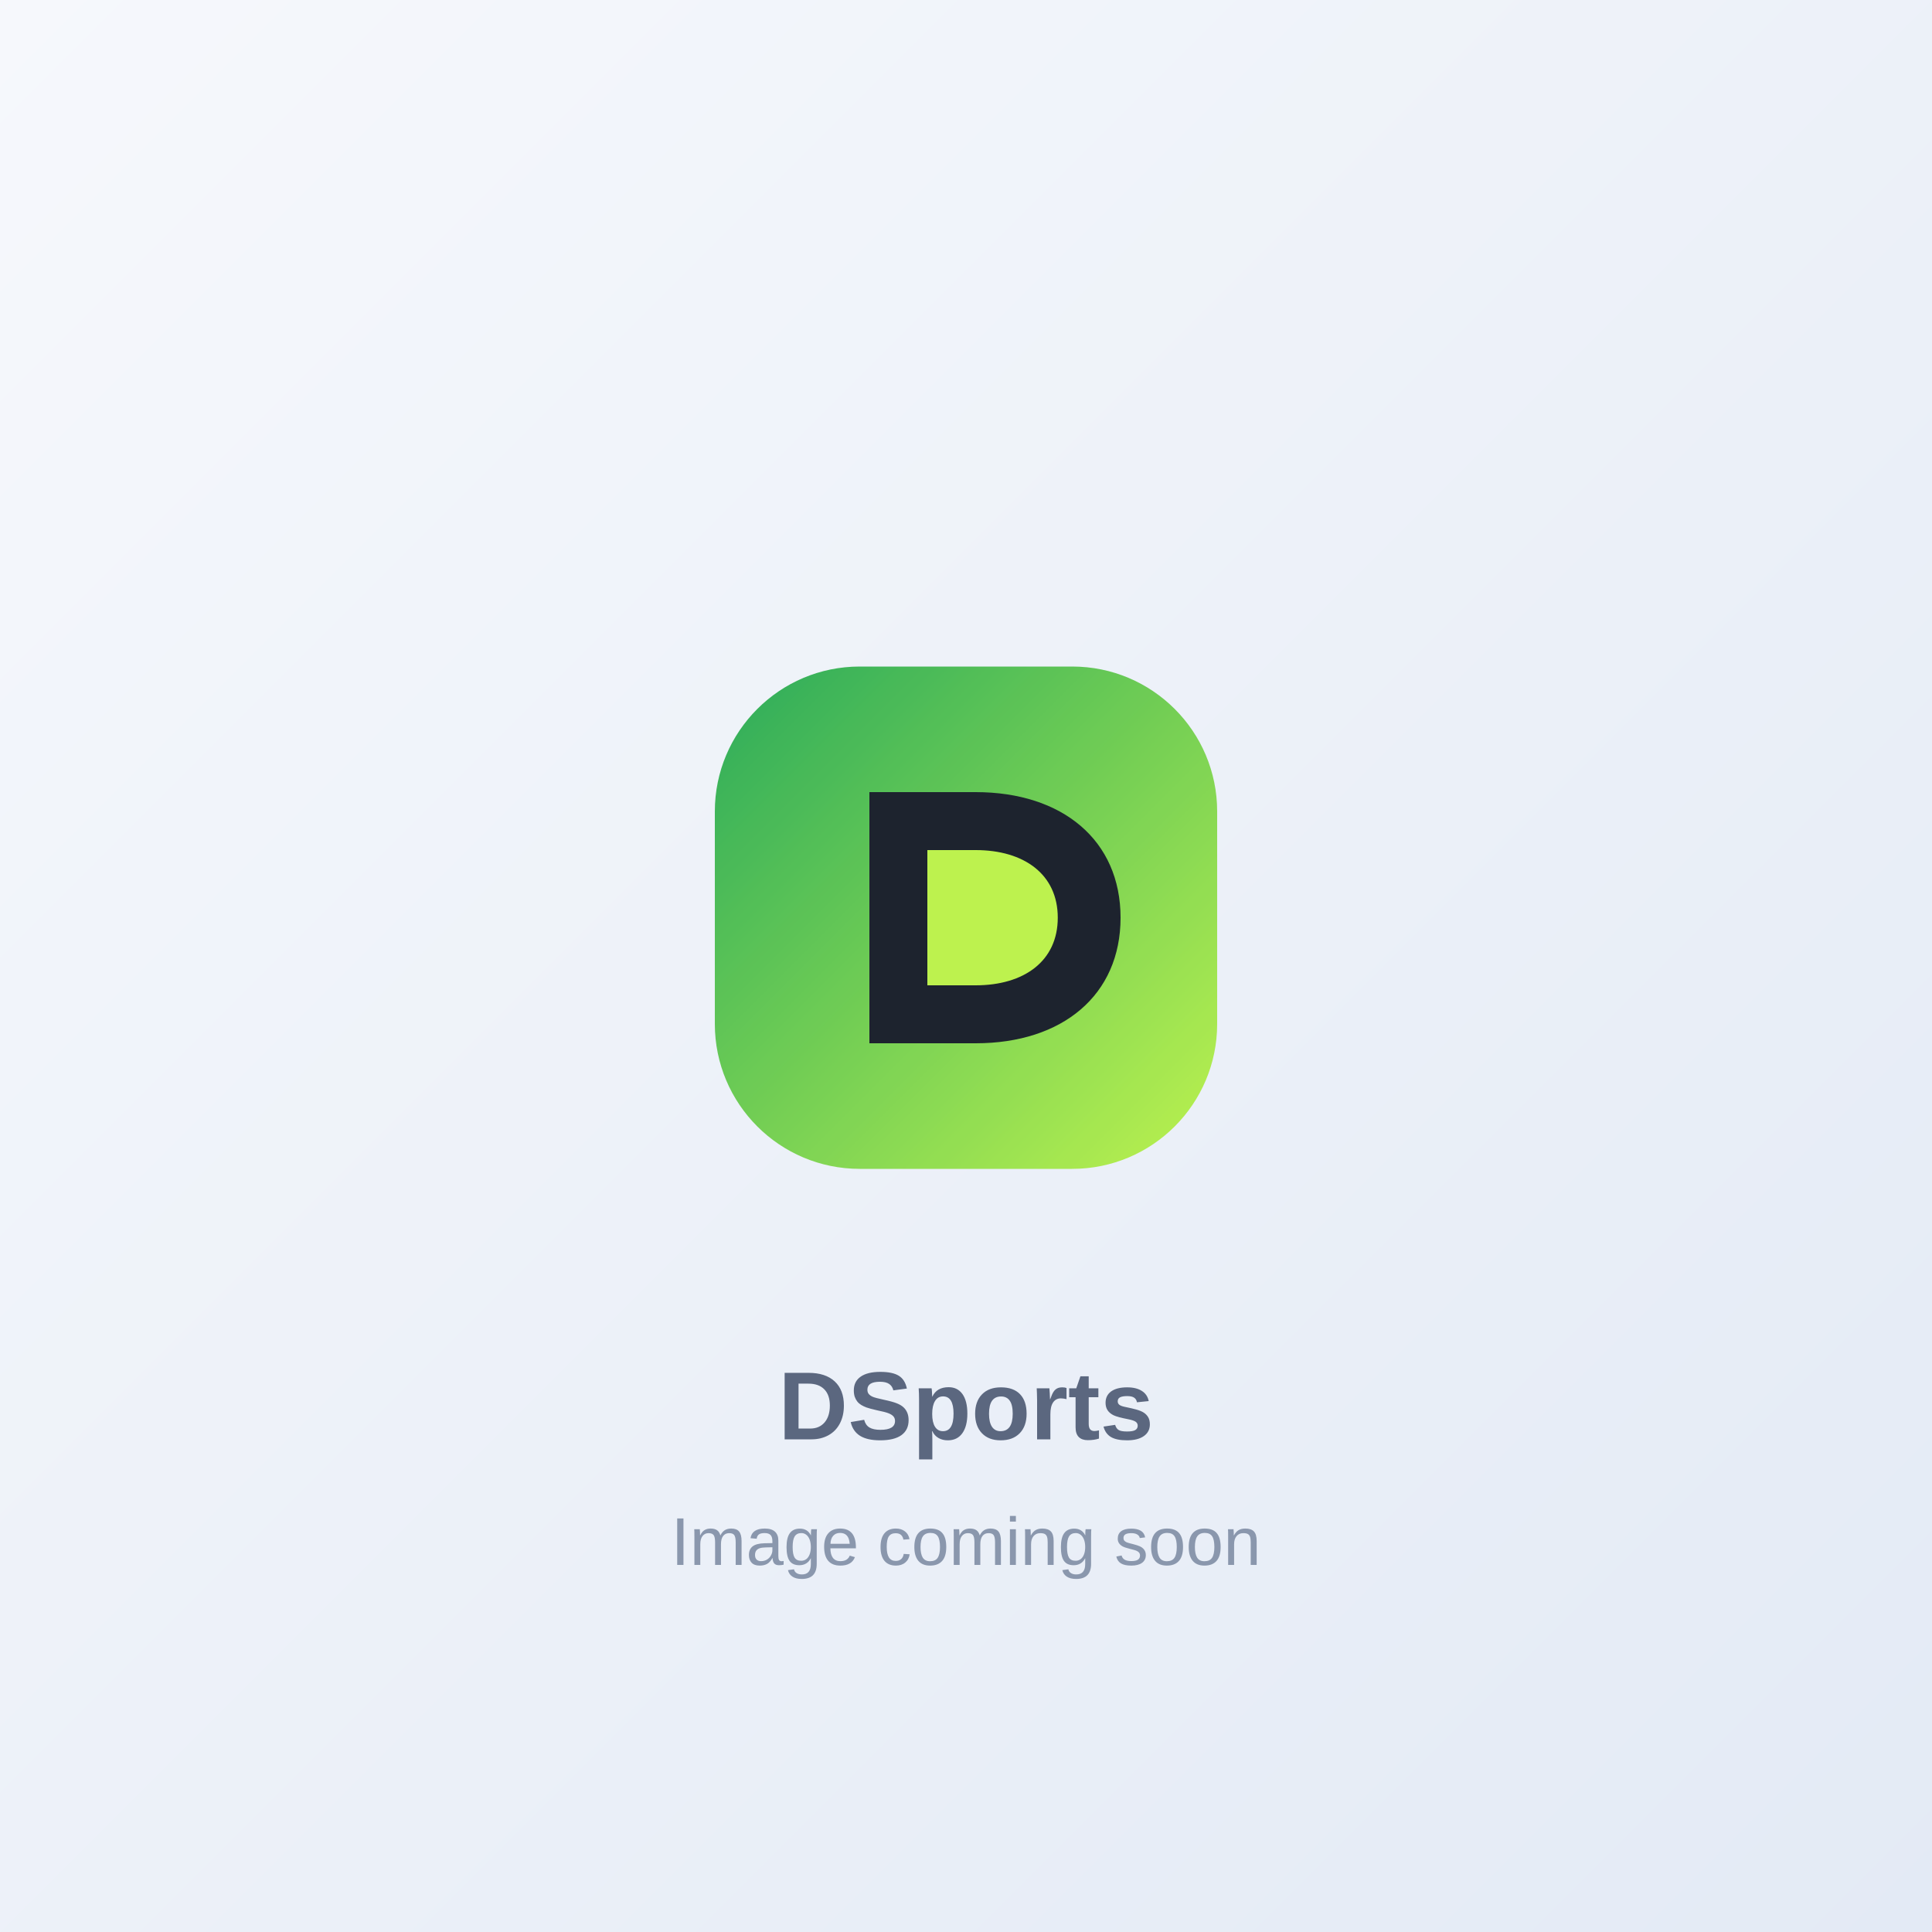
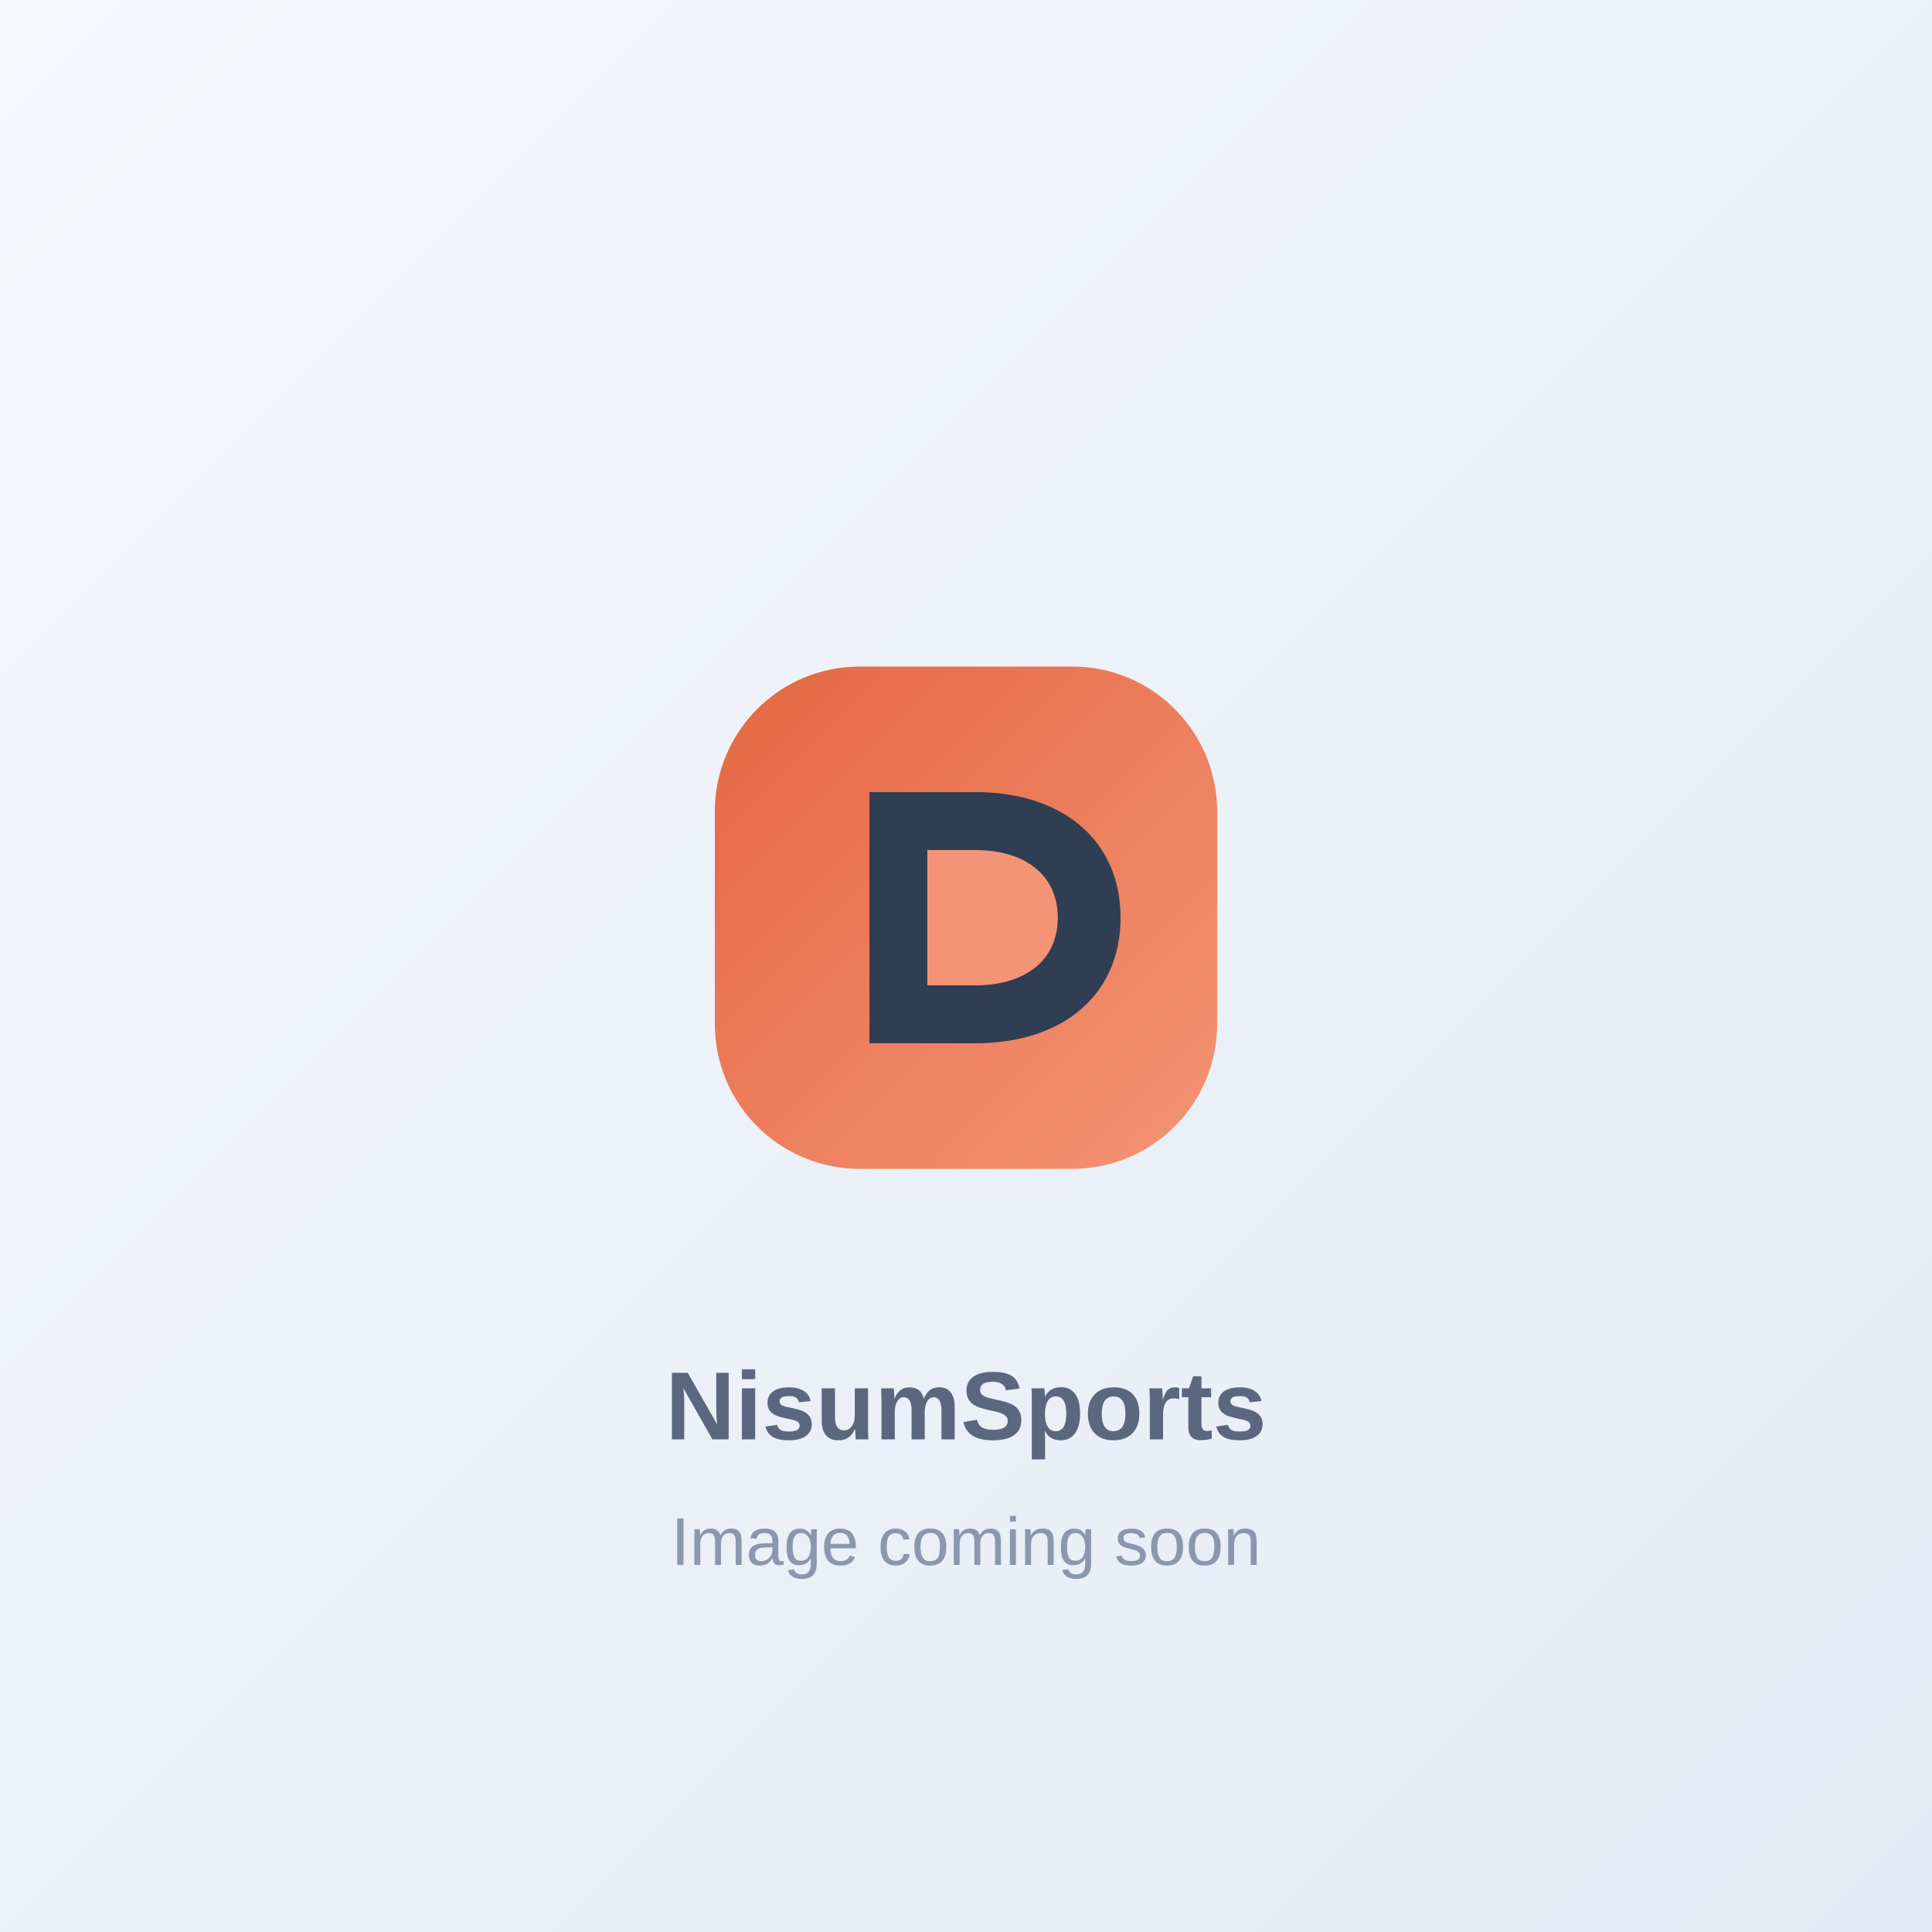
- <svg xmlns="http://www.w3.org/2000/svg" viewBox="0 0 400 400" width="400" height="400" role="img" aria-label="DSports product">
+ <svg xmlns="http://www.w3.org/2000/svg" viewBox="0 0 400 400" width="400" height="400" role="img" aria-label="NisumSports product">
  <defs>
    <linearGradient id="bg" x1="0" y1="0" x2="1" y2="1">
      <stop offset="0" stop-color="#F6F8FC" />
      <stop offset="1" stop-color="#E3EAF5" />
    </linearGradient>
    <linearGradient id="brand" x1="0" y1="0" x2="1" y2="1">
-       <stop offset="0" stop-color="#16A34A" />
-       <stop offset="1" stop-color="#B8F23C" />
+       <stop offset="0" stop-color="#E4572E" />
+       <stop offset="1" stop-color="#F58A68" />
    </linearGradient>
  </defs>
  <rect width="400" height="400" fill="url(#bg)" />
  <g opacity=".9" transform="translate(200 190)">
    <rect x="-52" y="-52" width="104" height="104" rx="30" fill="url(#brand)" />
-     <path d="M-20 -26h22c18 0 30 10 30 26S20 26 2 26h-22z" fill="#070C18" />
-     <path d="M-8 -14h10c10 0 17 5 17 14S12 14 2 14h-10z" fill="#B8F23C" />
+     <path d="M-20 -26h22c18 0 30 10 30 26S20 26 2 26h-22z" fill="#1B2A41" />
+     <path d="M-8 -14h10c10 0 17 5 17 14S12 14 2 14h-10z" fill="#F58A68" />
  </g>
-   <text x="200" y="298" font-family="Arial, sans-serif" font-size="20" font-weight="700" fill="#5B677F" text-anchor="middle">DSports</text>
+   <text x="200" y="298" font-family="Arial, sans-serif" font-size="20" font-weight="700" fill="#5B677F" text-anchor="middle">NisumSports</text>
  <text x="200" y="324" font-family="Arial, sans-serif" font-size="14" fill="#8A97AD" text-anchor="middle">Image coming soon</text>
</svg>
